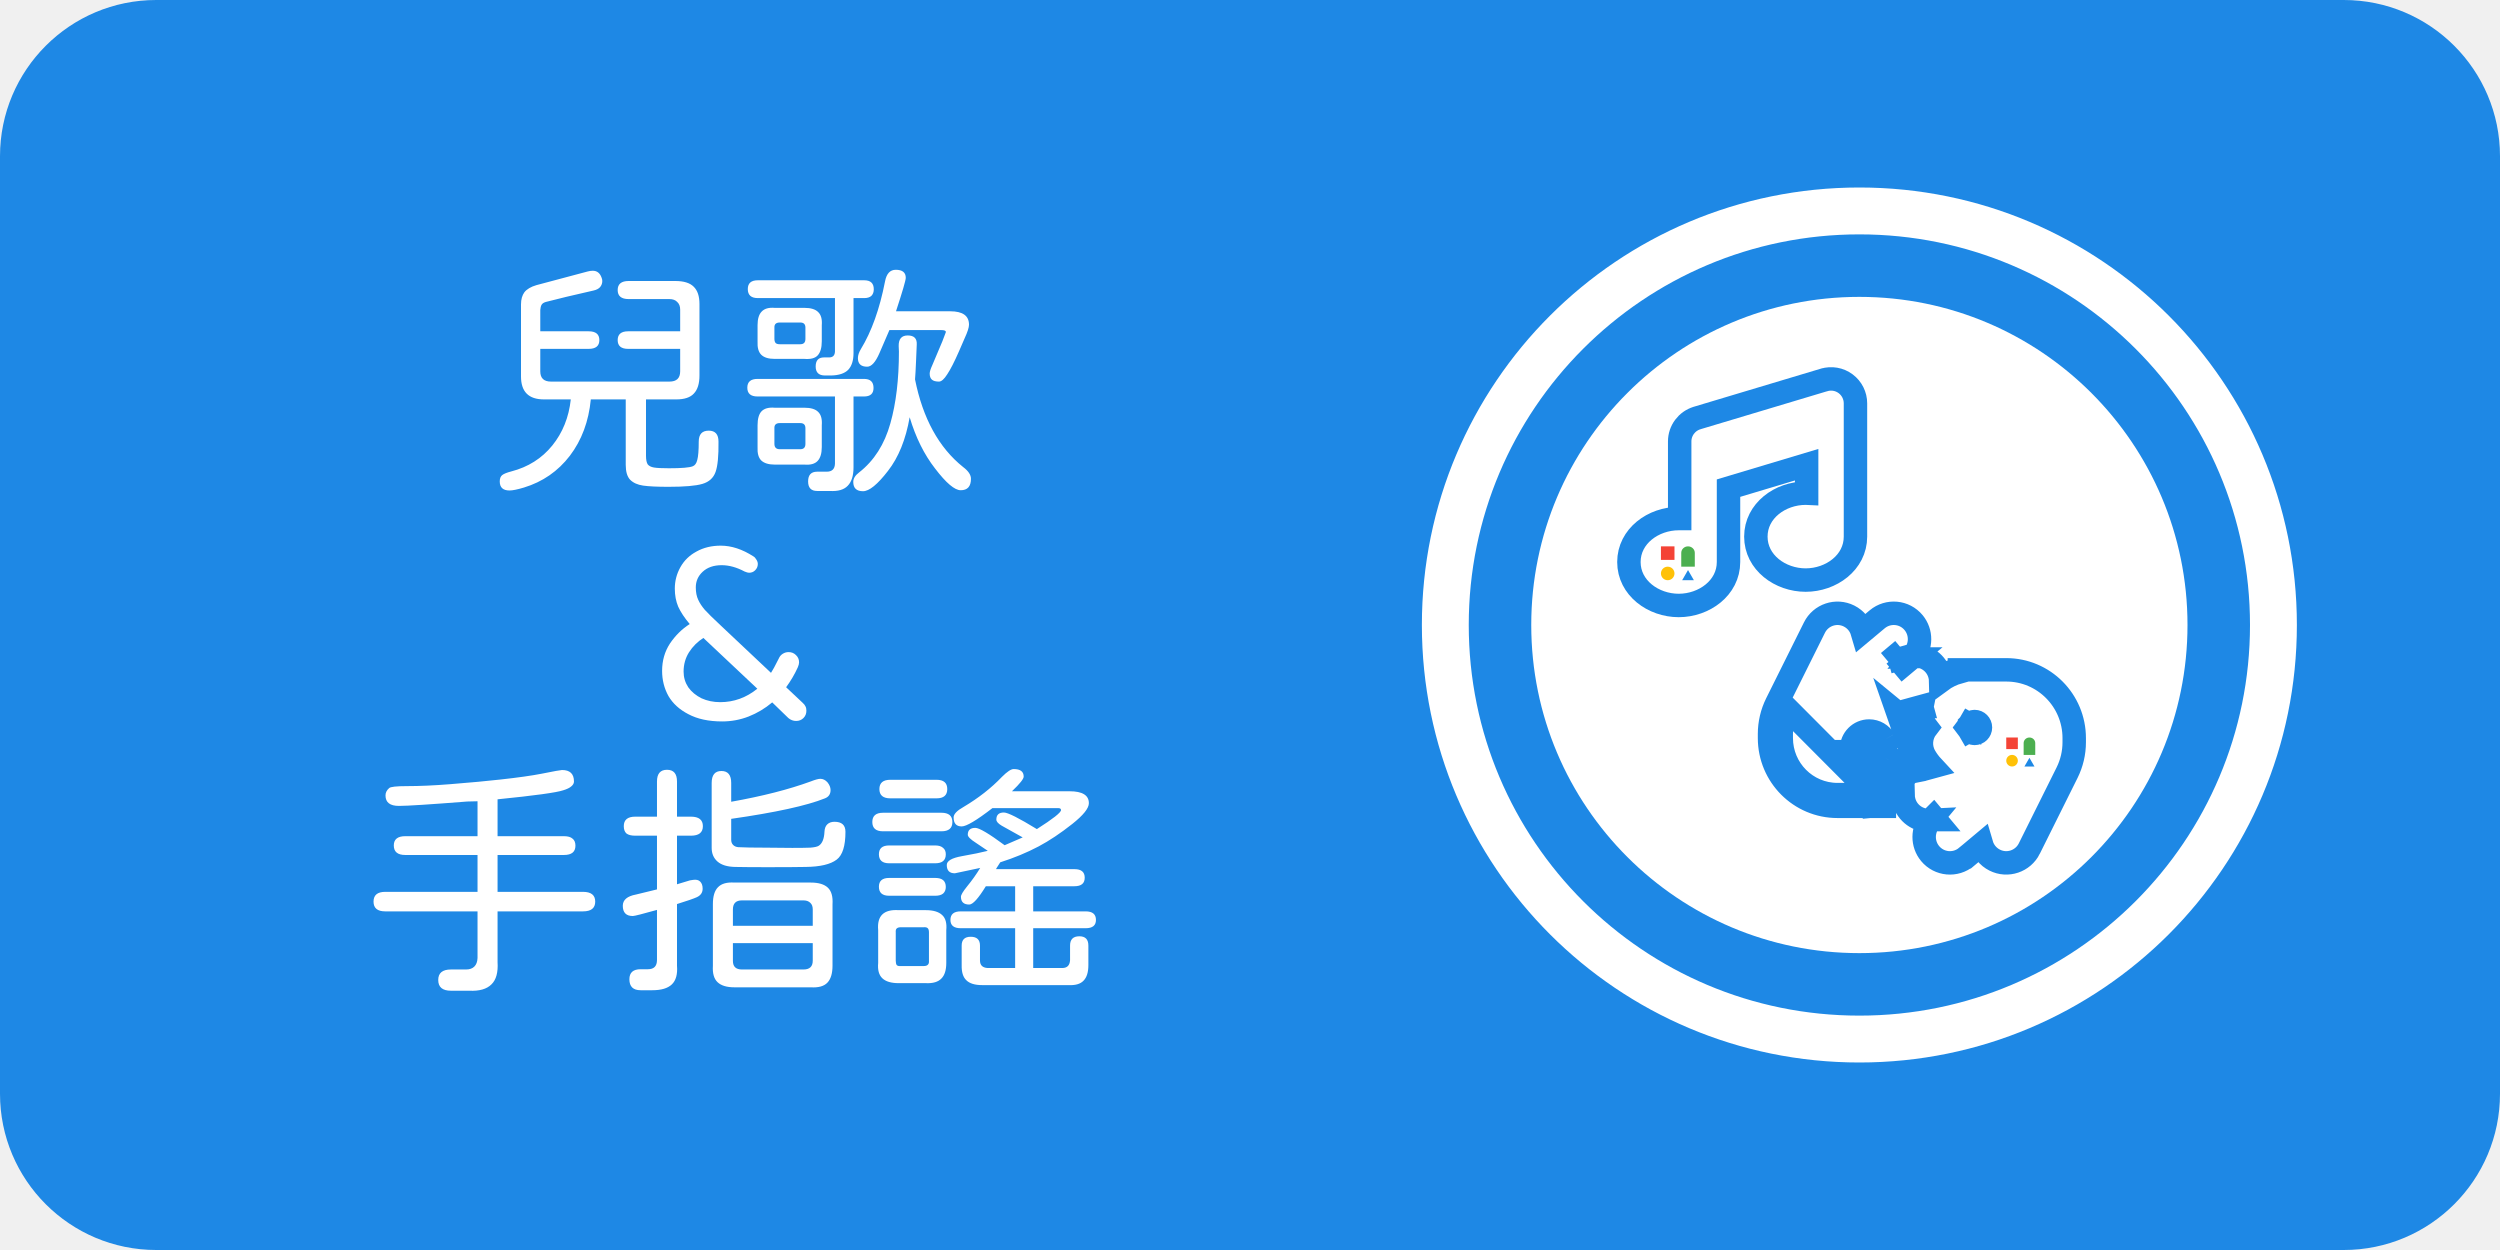
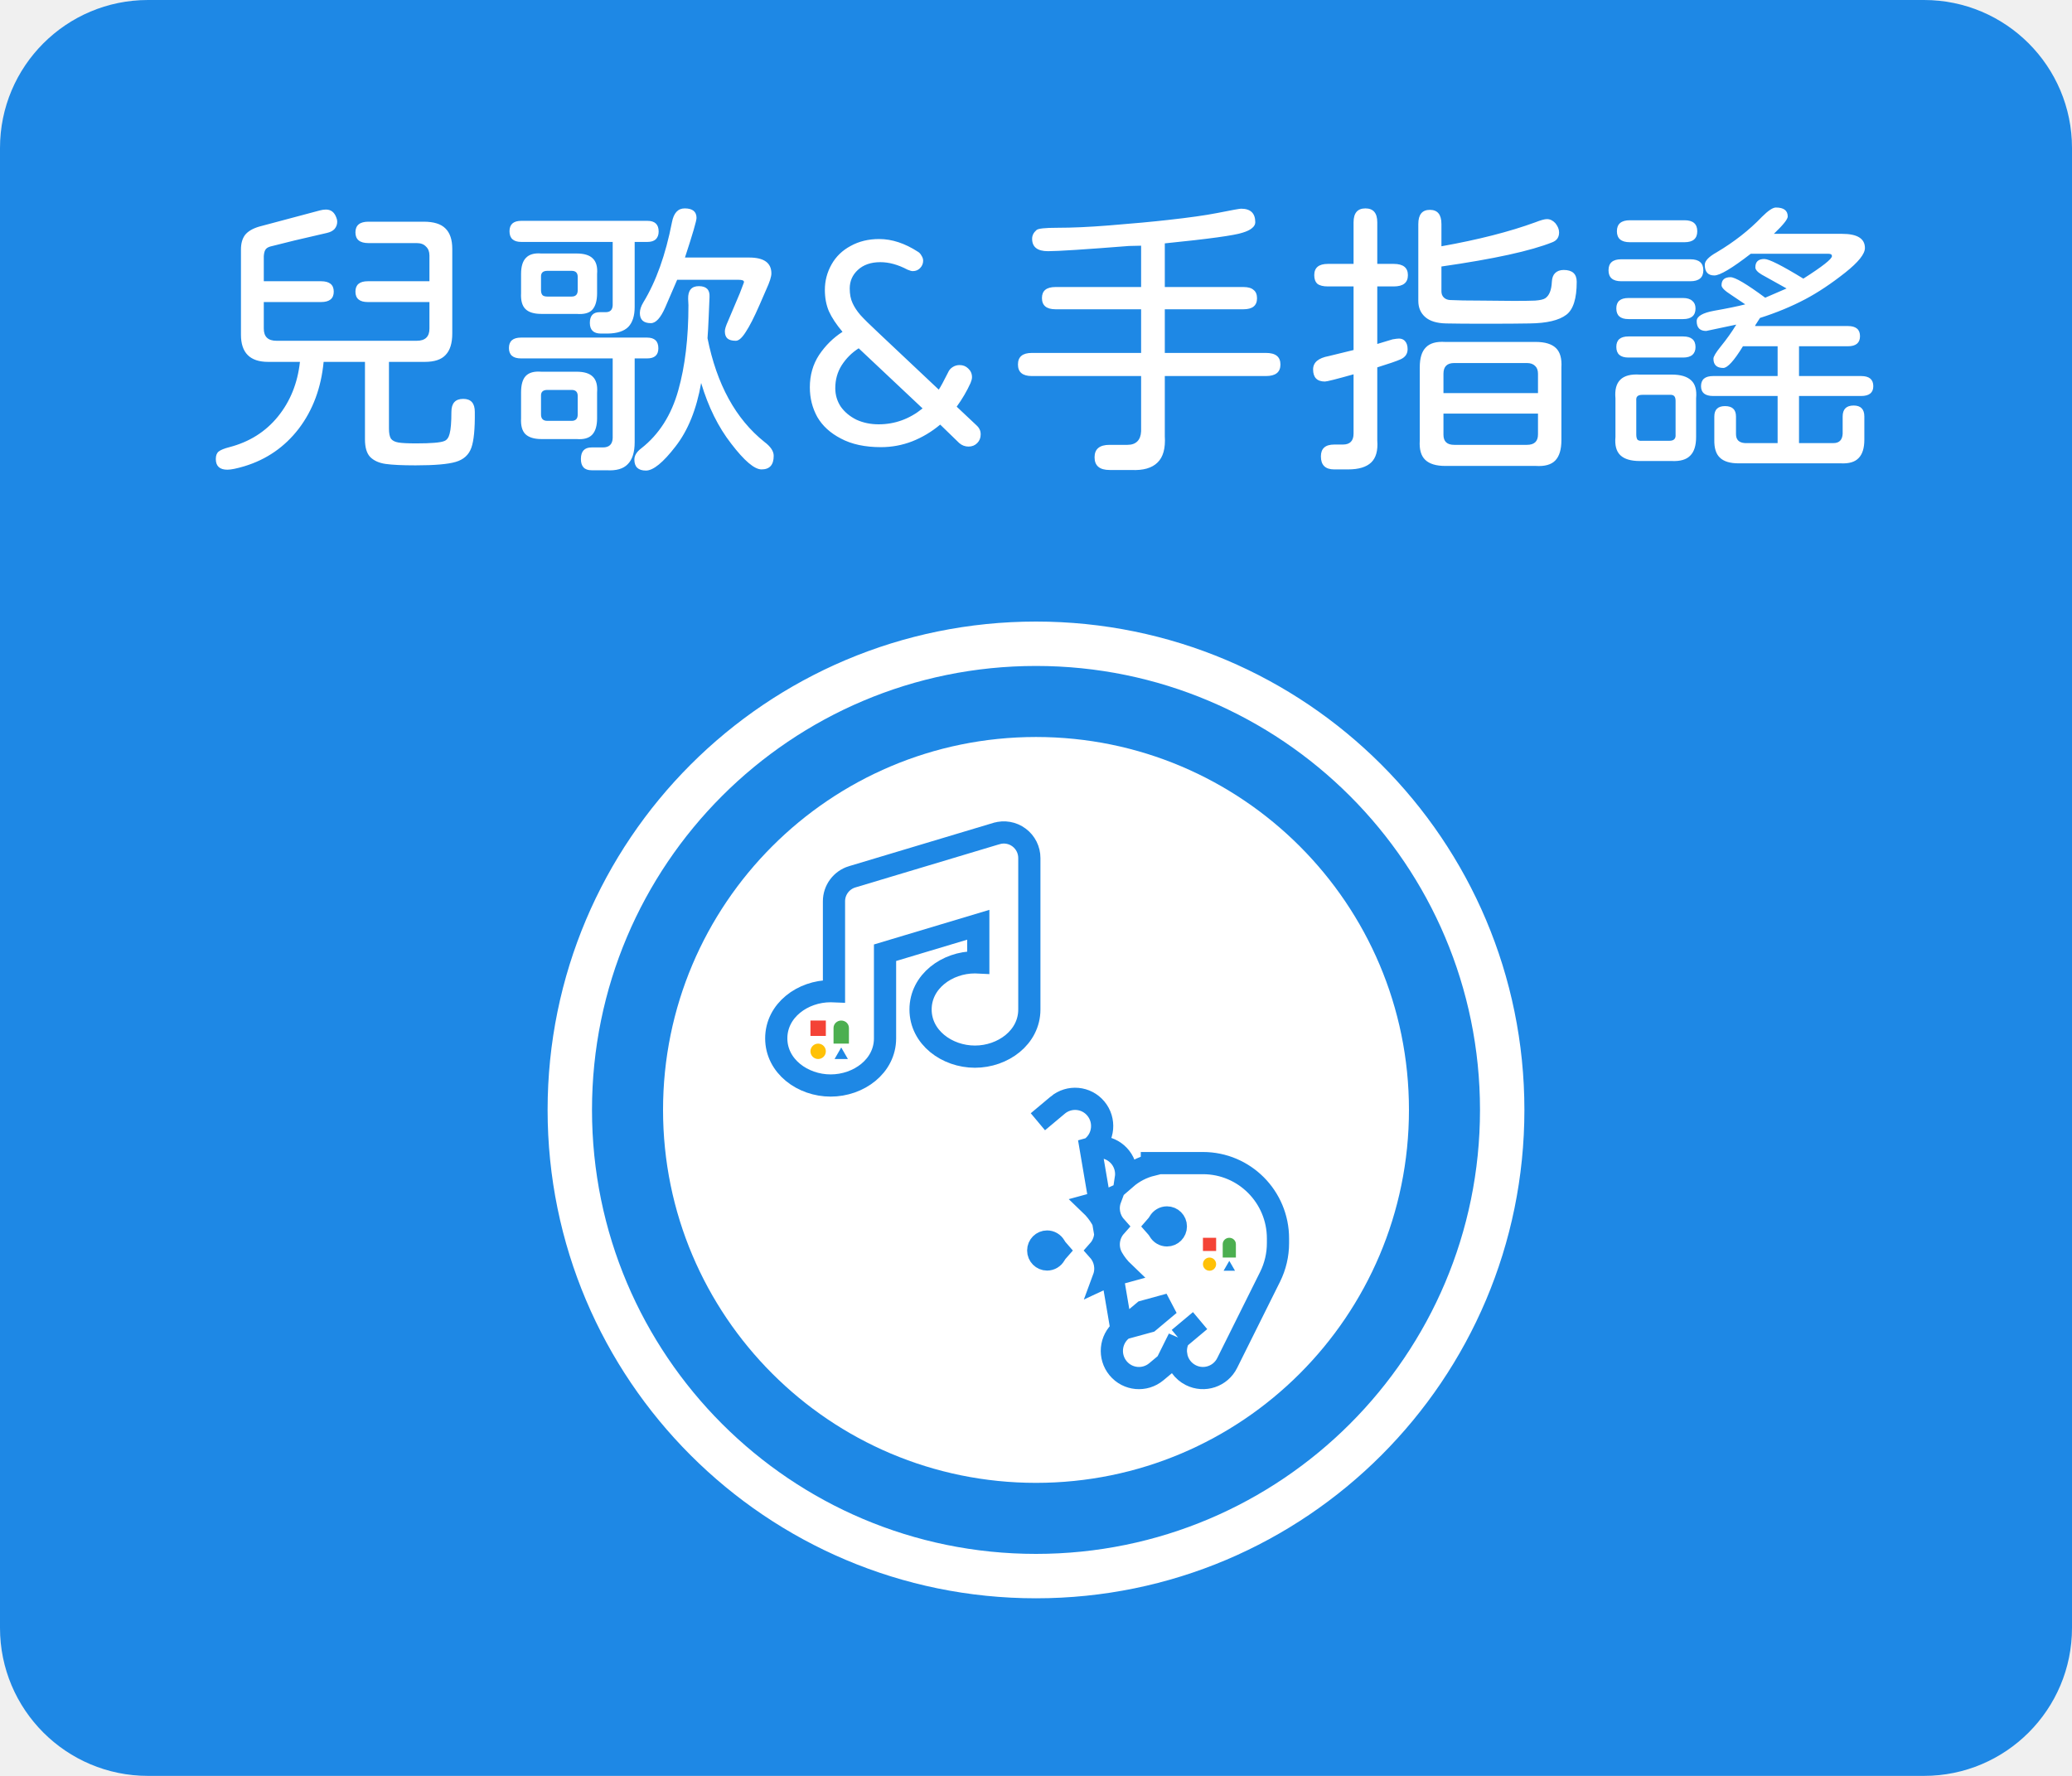
- <svg xmlns="http://www.w3.org/2000/svg" width="160" height="80" viewBox="0 0 160 80" fill="none">
-   <rect y="80" width="80" height="160" rx="10" transform="rotate(-90 0 80)" fill="#1E88E5" />
-   <path d="M34.812 25.562C33.833 25.562 33.344 25.073 33.344 24.094V19.484C33.344 19.162 33.417 18.901 33.562 18.703C33.719 18.505 33.974 18.354 34.328 18.25L37.609 17.375C37.724 17.344 37.833 17.328 37.938 17.328C38.208 17.328 38.396 17.474 38.5 17.766C38.531 17.838 38.547 17.912 38.547 17.984C38.547 18.13 38.5 18.26 38.406 18.375C38.312 18.479 38.172 18.552 37.984 18.594L36.234 19C35.443 19.198 35.005 19.307 34.922 19.328C34.786 19.37 34.698 19.432 34.656 19.516C34.615 19.588 34.589 19.698 34.578 19.844V21.203H37.672C38.13 21.203 38.359 21.391 38.359 21.766C38.359 22.141 38.13 22.328 37.672 22.328H34.578V23.766C34.578 24.203 34.807 24.422 35.266 24.422H42.844C43.302 24.422 43.531 24.203 43.531 23.766V22.328H40.203C39.755 22.328 39.531 22.141 39.531 21.766C39.531 21.391 39.755 21.203 40.203 21.203H43.531V19.812C43.531 19.604 43.469 19.443 43.344 19.328C43.229 19.203 43.062 19.141 42.844 19.141H40.234C39.766 19.141 39.531 18.948 39.531 18.562C39.531 18.177 39.766 17.984 40.234 17.984H43.219C43.76 17.984 44.151 18.104 44.391 18.344C44.641 18.583 44.766 18.953 44.766 19.453V24.031C44.766 24.552 44.646 24.938 44.406 25.188C44.177 25.438 43.802 25.562 43.281 25.562H41.344V29.172C41.344 29.422 41.38 29.604 41.453 29.719C41.536 29.823 41.672 29.891 41.859 29.922C42.047 29.953 42.365 29.969 42.812 29.969C43.615 29.969 44.12 29.927 44.328 29.844C44.474 29.792 44.573 29.656 44.625 29.438C44.688 29.208 44.719 28.818 44.719 28.266C44.719 27.797 44.932 27.562 45.359 27.562C45.776 27.562 45.984 27.797 45.984 28.266C45.995 29.182 45.932 29.828 45.797 30.203C45.661 30.588 45.38 30.844 44.953 30.969C44.536 31.094 43.812 31.156 42.781 31.156C42.062 31.156 41.521 31.13 41.156 31.078C40.802 31.026 40.526 30.901 40.328 30.703C40.141 30.505 40.047 30.188 40.047 29.75V25.562H37.812C37.677 26.969 37.229 28.172 36.469 29.172C35.708 30.162 34.729 30.838 33.531 31.203C33.115 31.328 32.807 31.391 32.609 31.391C32.193 31.391 31.984 31.198 31.984 30.812C31.984 30.625 32.036 30.49 32.141 30.406C32.245 30.323 32.438 30.245 32.719 30.172C33.802 29.891 34.677 29.338 35.344 28.516C36.01 27.693 36.406 26.708 36.531 25.562H34.812ZM55.234 31.438C54.818 31.438 54.609 31.24 54.609 30.844C54.609 30.625 54.734 30.422 54.984 30.234C55.943 29.484 56.609 28.438 56.984 27.094C57.349 25.802 57.531 24.271 57.531 22.5L57.516 22.156C57.505 21.698 57.698 21.469 58.094 21.469C58.5 21.469 58.693 21.662 58.672 22.047L58.625 23.156C58.604 23.656 58.583 24.031 58.562 24.281C59.062 26.781 60.089 28.651 61.641 29.891C61.974 30.141 62.141 30.391 62.141 30.641C62.141 31.13 61.922 31.375 61.484 31.375C61.099 31.375 60.552 30.912 59.844 29.984C59.146 29.088 58.604 27.995 58.219 26.703C57.969 28.13 57.505 29.276 56.828 30.141C56.161 31.005 55.63 31.438 55.234 31.438ZM47.828 24.812C47.828 24.438 48.047 24.25 48.484 24.25H55.297C55.703 24.25 55.906 24.443 55.906 24.828C55.906 25.193 55.703 25.375 55.297 25.375H54.625V29.906C54.625 30.448 54.5 30.844 54.25 31.094C54.01 31.344 53.63 31.453 53.109 31.422H52.297C51.911 31.422 51.719 31.219 51.719 30.812C51.719 30.396 51.911 30.188 52.297 30.188H52.906C53.25 30.188 53.427 30.016 53.438 29.672V25.375H48.484C48.047 25.375 47.828 25.188 47.828 24.812ZM47.859 18.5C47.859 18.125 48.073 17.938 48.5 17.938H55.312C55.719 17.938 55.922 18.13 55.922 18.516C55.922 18.693 55.87 18.833 55.766 18.938C55.661 19.031 55.51 19.078 55.312 19.078H54.625V22.594C54.625 23.073 54.51 23.432 54.281 23.672C54.052 23.901 53.688 24.021 53.188 24.031H52.797C52.401 24.031 52.203 23.838 52.203 23.453C52.203 23.068 52.38 22.875 52.734 22.875H53.062C53.302 22.875 53.427 22.75 53.438 22.5V19.078H48.5C48.073 19.078 47.859 18.885 47.859 18.5ZM48.484 27.219C48.484 26.802 48.568 26.505 48.734 26.328C48.911 26.141 49.193 26.062 49.578 26.094H51.484C51.891 26.094 52.182 26.182 52.359 26.359C52.547 26.537 52.625 26.823 52.594 27.219V28.609C52.594 29.016 52.505 29.312 52.328 29.5C52.151 29.688 51.87 29.766 51.484 29.734H49.578C49.193 29.734 48.906 29.646 48.719 29.469C48.542 29.292 48.464 29.005 48.484 28.609V27.219ZM48.484 20.812C48.484 20.406 48.573 20.115 48.75 19.938C48.927 19.75 49.203 19.672 49.578 19.703H51.484C51.891 19.703 52.182 19.792 52.359 19.969C52.547 20.146 52.625 20.427 52.594 20.812V21.844C52.594 22.26 52.505 22.562 52.328 22.75C52.161 22.927 51.88 23 51.484 22.969H49.578C49.182 22.969 48.896 22.88 48.719 22.703C48.542 22.526 48.464 22.24 48.484 21.844V20.812ZM49.562 28.406C49.562 28.635 49.677 28.75 49.906 28.75H51.219C51.438 28.75 51.547 28.635 51.547 28.406V27.406C51.547 27.188 51.438 27.078 51.219 27.078H49.906C49.667 27.078 49.552 27.188 49.562 27.406V28.406ZM49.562 21.688C49.562 21.802 49.589 21.891 49.641 21.953C49.693 22.005 49.781 22.031 49.906 22.031H51.219C51.438 22.031 51.547 21.917 51.547 21.688V20.969C51.547 20.75 51.438 20.641 51.219 20.641H49.906C49.667 20.641 49.552 20.75 49.562 20.969V21.688ZM54.906 22.922C54.906 22.745 54.969 22.552 55.094 22.344C55.781 21.219 56.297 19.776 56.641 18.016C56.734 17.516 56.964 17.266 57.328 17.266C57.755 17.266 57.969 17.438 57.969 17.781C57.969 17.938 57.76 18.651 57.344 19.922H60.812C61.615 19.922 62.016 20.208 62.016 20.781C62.016 20.958 61.922 21.25 61.734 21.656L61.375 22.484C61.083 23.151 60.833 23.641 60.625 23.953C60.427 24.266 60.25 24.422 60.094 24.422C59.885 24.422 59.734 24.38 59.641 24.297C59.547 24.213 59.5 24.083 59.5 23.906C59.5 23.792 59.557 23.609 59.672 23.359L60.312 21.844L60.531 21.266V21.234C60.531 21.162 60.432 21.125 60.234 21.125H56.922L56.281 22.609C56.031 23.182 55.771 23.469 55.5 23.469C55.104 23.469 54.906 23.287 54.906 22.922ZM46.219 46.172C45.354 46.172 44.63 46.016 44.047 45.703C43.484 45.411 43.062 45.026 42.781 44.547C42.51 44.057 42.375 43.521 42.375 42.938C42.375 42.281 42.542 41.698 42.875 41.188C43.219 40.677 43.641 40.26 44.141 39.938C43.807 39.542 43.562 39.172 43.406 38.828C43.26 38.484 43.188 38.099 43.188 37.672C43.188 37.182 43.307 36.724 43.547 36.297C43.786 35.87 44.13 35.536 44.578 35.297C45.026 35.047 45.542 34.922 46.125 34.922C46.812 34.922 47.51 35.151 48.219 35.609C48.292 35.651 48.354 35.719 48.406 35.812C48.469 35.906 48.5 36 48.5 36.094C48.5 36.25 48.443 36.385 48.328 36.5C48.224 36.604 48.094 36.656 47.938 36.656C47.875 36.656 47.781 36.63 47.656 36.578C47.146 36.307 46.656 36.172 46.188 36.172C45.677 36.172 45.271 36.312 44.969 36.594C44.677 36.865 44.531 37.198 44.531 37.594C44.531 37.906 44.583 38.172 44.688 38.391C44.781 38.599 44.922 38.812 45.109 39.031C45.297 39.24 45.625 39.562 46.094 40L49.344 43.062C49.438 42.927 49.604 42.62 49.844 42.141C49.896 42.016 49.979 41.917 50.094 41.844C50.208 41.771 50.333 41.734 50.469 41.734C50.656 41.734 50.812 41.797 50.938 41.922C51.073 42.047 51.141 42.203 51.141 42.391C51.141 42.474 51.115 42.578 51.062 42.703C50.865 43.141 50.615 43.568 50.312 43.984L51.359 44.969C51.453 45.052 51.516 45.13 51.547 45.203C51.589 45.276 51.609 45.37 51.609 45.484C51.609 45.672 51.547 45.828 51.422 45.953C51.297 46.078 51.141 46.141 50.953 46.141C50.766 46.141 50.599 46.078 50.453 45.953L49.422 44.953C48.964 45.339 48.458 45.641 47.906 45.859C47.365 46.068 46.802 46.172 46.219 46.172ZM43.75 42.984C43.75 43.349 43.849 43.682 44.047 43.984C44.255 44.276 44.536 44.51 44.891 44.688C45.255 44.854 45.656 44.938 46.094 44.938C46.969 44.938 47.76 44.651 48.469 44.078L45.016 40.828C44.641 41.068 44.333 41.375 44.094 41.75C43.865 42.115 43.75 42.526 43.75 42.984ZM28.859 63.406C28.318 63.406 28.047 63.177 28.047 62.719C28.047 62.271 28.318 62.047 28.859 62.047H29.828C30.057 62.047 30.234 61.984 30.359 61.859C30.484 61.734 30.552 61.552 30.562 61.312V58.328H24.656C24.156 58.328 23.906 58.12 23.906 57.703C23.906 57.286 24.156 57.078 24.656 57.078H30.562V54.719H25.938C25.448 54.719 25.203 54.516 25.203 54.109C25.203 53.714 25.448 53.516 25.938 53.516H30.562V51.281L29.906 51.297C27.531 51.484 26.073 51.578 25.531 51.578C24.958 51.578 24.672 51.354 24.672 50.906C24.672 50.729 24.75 50.573 24.906 50.438C24.99 50.354 25.365 50.312 26.031 50.312C26.844 50.312 27.771 50.271 28.812 50.188C30.125 50.083 31.193 49.984 32.016 49.891C33.151 49.766 34.036 49.641 34.672 49.516C35.453 49.359 35.885 49.281 35.969 49.281C36.479 49.281 36.734 49.526 36.734 50.016C36.734 50.13 36.677 50.234 36.562 50.328C36.458 50.422 36.286 50.505 36.047 50.578C35.62 50.724 34.219 50.917 31.844 51.156V53.516H36.094C36.344 53.516 36.526 53.568 36.641 53.672C36.766 53.766 36.828 53.917 36.828 54.125C36.828 54.521 36.583 54.719 36.094 54.719H31.844V57.078H37.312C37.833 57.078 38.094 57.286 38.094 57.703C38.094 58.12 37.833 58.328 37.312 58.328H31.844V61.578C31.885 62.234 31.755 62.708 31.453 63C31.151 63.302 30.677 63.438 30.031 63.406H28.859ZM41 63.375C40.521 63.375 40.281 63.141 40.281 62.672C40.281 62.245 40.521 62.031 41 62.031H41.469C41.854 62.031 42.047 61.833 42.047 61.438V58.234C41.12 58.495 40.604 58.625 40.5 58.625C40.073 58.625 39.859 58.406 39.859 57.969C39.859 57.594 40.141 57.354 40.703 57.25L42.047 56.922V53.484H40.656C40.406 53.484 40.219 53.438 40.094 53.344C39.979 53.24 39.922 53.083 39.922 52.875C39.922 52.469 40.167 52.266 40.656 52.266H42.047V50.016C42.047 49.516 42.26 49.266 42.688 49.266C43.115 49.266 43.328 49.516 43.328 50.016V52.266H44.219C44.729 52.266 44.984 52.469 44.984 52.875C44.984 53.281 44.729 53.484 44.219 53.484H43.328V56.594L44.156 56.344L44.359 56.312C44.557 56.281 44.708 56.318 44.812 56.422C44.917 56.526 44.969 56.677 44.969 56.875C44.969 57.125 44.844 57.307 44.594 57.422C44.385 57.516 43.964 57.661 43.328 57.859V61.812C43.37 62.354 43.26 62.75 43 63C42.74 63.25 42.323 63.375 41.75 63.375H41ZM45.547 50.109C45.547 49.599 45.755 49.344 46.172 49.344C46.589 49.344 46.797 49.599 46.797 50.109V51.312C48.786 50.958 50.479 50.526 51.875 50.016C52.167 49.901 52.375 49.844 52.5 49.844C52.667 49.844 52.818 49.917 52.953 50.062C53.089 50.229 53.156 50.396 53.156 50.562C53.156 50.823 53.036 51 52.797 51.094C51.63 51.562 49.63 52 46.797 52.406V53.75C46.797 53.885 46.839 53.995 46.922 54.078C47.005 54.161 47.115 54.208 47.25 54.219C47.635 54.24 48.214 54.25 48.984 54.25L50.703 54.266C51.214 54.266 51.599 54.26 51.859 54.25C52.13 54.229 52.312 54.188 52.406 54.125C52.625 53.979 52.745 53.682 52.766 53.234C52.776 53.026 52.833 52.87 52.938 52.766C53.052 52.651 53.208 52.594 53.406 52.594C53.875 52.594 54.109 52.807 54.109 53.234C54.109 54.141 53.922 54.734 53.547 55.016C53.151 55.318 52.49 55.474 51.562 55.484C51.031 55.495 50.214 55.5 49.109 55.5C48.234 55.5 47.547 55.495 47.047 55.484C46.547 55.474 46.172 55.359 45.922 55.141C45.672 54.922 45.547 54.63 45.547 54.266V50.109ZM45.625 57.859C45.625 57.359 45.734 57 45.953 56.781C46.172 56.552 46.521 56.453 47 56.484H51.891C52.391 56.484 52.755 56.594 52.984 56.812C53.214 57.031 53.312 57.385 53.281 57.875V61.797C53.281 62.297 53.172 62.661 52.953 62.891C52.734 63.12 52.38 63.219 51.891 63.188H47C46.51 63.188 46.151 63.078 45.922 62.859C45.693 62.641 45.594 62.292 45.625 61.812V57.859ZM46.906 61.5C46.906 61.865 47.099 62.047 47.484 62.047H51.422C51.818 62.047 52.016 61.859 52.016 61.484V60.359H46.906V61.5ZM52.016 59.25V58.203C52.016 58.016 51.964 57.875 51.859 57.781C51.755 57.677 51.609 57.625 51.422 57.625H47.484C47.099 57.625 46.906 57.818 46.906 58.203V59.25H52.016ZM62.859 63.047C62.391 63.047 62.052 62.943 61.844 62.734C61.635 62.536 61.536 62.214 61.547 61.766V60.516C61.547 60.141 61.74 59.953 62.125 59.953C62.521 59.953 62.719 60.141 62.719 60.516V61.469C62.719 61.771 62.88 61.932 63.203 61.953H64.969V59.406H61.484C61.047 59.406 60.828 59.229 60.828 58.875C60.828 58.51 61.047 58.328 61.484 58.328H64.969V56.719H63.094C62.615 57.5 62.26 57.891 62.031 57.891C61.677 57.891 61.5 57.724 61.5 57.391C61.5 57.276 61.63 57.057 61.891 56.734C62.214 56.339 62.495 55.943 62.734 55.547L61.109 55.891C60.766 55.891 60.594 55.714 60.594 55.359C60.594 55.099 60.911 54.911 61.547 54.797C62.255 54.672 62.812 54.557 63.219 54.453L62.453 53.938C62.109 53.719 61.938 53.547 61.938 53.422C61.938 53.13 62.099 52.984 62.422 52.984C62.672 52.984 63.297 53.354 64.297 54.094L65.453 53.594L64.109 52.844C63.88 52.708 63.766 52.578 63.766 52.453C63.766 52.151 63.927 52 64.25 52C64.5 52 65.203 52.354 66.359 53.062C67.391 52.406 67.906 52 67.906 51.844C67.906 51.76 67.844 51.719 67.719 51.719H63.516C62.505 52.5 61.849 52.891 61.547 52.891C61.203 52.891 61.031 52.698 61.031 52.312C61.031 52.104 61.245 51.88 61.672 51.641C62.62 51.078 63.438 50.438 64.125 49.719C64.458 49.385 64.708 49.219 64.875 49.219C65.302 49.219 65.516 49.38 65.516 49.703C65.516 49.849 65.276 50.151 64.797 50.609L64.766 50.641H68.453C69.276 50.641 69.688 50.896 69.688 51.406C69.688 51.729 69.333 52.172 68.625 52.734C67.875 53.328 67.156 53.807 66.469 54.172C65.719 54.568 64.901 54.906 64.016 55.188L63.766 55.578L63.75 55.625H68.766C69.203 55.625 69.422 55.807 69.422 56.172C69.422 56.536 69.203 56.719 68.766 56.719H66.125V58.328H69.484C69.922 58.328 70.141 58.51 70.141 58.875C70.141 59.229 69.922 59.406 69.484 59.406H66.125V61.953H67.984C68.297 61.953 68.463 61.786 68.484 61.453V60.516C68.484 60.12 68.682 59.922 69.078 59.922C69.463 59.922 69.656 60.12 69.656 60.516V61.766C69.656 62.224 69.552 62.557 69.344 62.766C69.146 62.974 68.828 63.068 68.391 63.047H62.859ZM55.828 52.609C55.828 52.214 56.057 52.016 56.516 52.016H60.25C60.719 52.016 60.953 52.214 60.953 52.609C60.953 53.005 60.719 53.203 60.25 53.203H56.516C56.057 53.203 55.828 53.005 55.828 52.609ZM56.203 59.531C56.12 58.615 56.557 58.188 57.516 58.25H59.25C59.729 58.25 60.078 58.354 60.297 58.562C60.516 58.76 60.604 59.083 60.562 59.531V61.625C60.562 62.083 60.458 62.417 60.25 62.625C60.042 62.844 59.708 62.943 59.25 62.922H57.516C57.036 62.922 56.688 62.818 56.469 62.609C56.25 62.401 56.161 62.073 56.203 61.625V59.531ZM56.25 56.75C56.25 56.375 56.469 56.188 56.906 56.188H59.859C60.307 56.188 60.531 56.38 60.531 56.766C60.531 56.943 60.474 57.083 60.359 57.188C60.245 57.281 60.078 57.328 59.859 57.328H56.906C56.469 57.328 56.25 57.135 56.25 56.75ZM56.25 54.672C56.25 54.297 56.469 54.109 56.906 54.109H59.859C60.078 54.109 60.245 54.161 60.359 54.266C60.474 54.359 60.531 54.495 60.531 54.672C60.531 55.057 60.307 55.25 59.859 55.25H56.906C56.469 55.25 56.25 55.057 56.25 54.672ZM56.281 50.5C56.281 50.104 56.516 49.906 56.984 49.906H59.938C60.396 49.906 60.625 50.104 60.625 50.5C60.625 50.896 60.396 51.094 59.938 51.094H56.984C56.516 51.094 56.281 50.896 56.281 50.5ZM57.328 61.484C57.328 61.609 57.349 61.703 57.391 61.766C57.443 61.818 57.531 61.839 57.656 61.828H59.109C59.234 61.828 59.323 61.802 59.375 61.75C59.438 61.698 59.464 61.609 59.453 61.484V59.672C59.453 59.547 59.427 59.458 59.375 59.406C59.323 59.354 59.234 59.333 59.109 59.344H57.656C57.531 59.344 57.443 59.37 57.391 59.422C57.339 59.464 57.318 59.547 57.328 59.672V61.484Z" fill="white" />
-   <circle cx="119" cy="40" r="21" fill="white" />
-   <circle cx="119" cy="40" r="26.5" stroke="white" stroke-width="3" />
-   <path d="M119.85 50.847V50.855H119.625H119.1H117.6C115.612 50.855 114 49.236 114 47.237V46.974C114 46.412 114.129 45.858 114.38 45.355L119.85 50.847ZM119.85 50.847H120.6V50.855V51.474M119.85 50.847L119.851 50.855L119.908 51.595C120.146 51.576 120.377 51.535 120.6 51.474M119.85 50.847C120.84 50.771 121.689 50.202 122.159 49.386C122.345 49.061 122.309 48.668 122.098 48.387L119.85 50.847ZM120.6 51.474C121.038 51.353 121.442 51.154 121.797 50.893C121.8 51.023 121.818 51.155 121.854 51.287C122.059 52.055 122.77 52.547 123.529 52.508C123.026 53.111 123.013 54.004 123.527 54.627C124.111 55.333 125.155 55.425 125.854 54.84L125.855 54.84L126.817 54.034C126.941 54.459 127.234 54.833 127.661 55.048C128.478 55.459 129.47 55.124 129.876 54.308C129.876 54.307 129.876 54.307 129.876 54.307L132.292 49.454L132.292 49.454C132.594 48.846 132.75 48.178 132.75 47.503V47.237C132.75 44.828 130.806 42.869 128.4 42.869H126.375H126.15H125.4V43C124.962 43.121 124.558 43.32 124.203 43.582C124.2 43.451 124.182 43.319 124.146 43.188L123.422 43.381L124.146 43.188C123.94 42.418 123.228 41.926 122.468 41.966C122.971 41.363 122.984 40.47 122.47 39.848C121.886 39.141 120.843 39.05 120.143 39.634L120.142 39.635L119.182 40.438C119.058 40.014 118.765 39.641 118.339 39.426C117.522 39.016 116.53 39.35 116.124 40.167C116.124 40.167 116.124 40.167 116.124 40.167L113.708 45.02L113.708 45.02C113.406 45.628 113.25 46.297 113.25 46.974V47.237C113.25 49.646 115.194 51.605 117.6 51.605H119.625H119.85H120.6V51.474ZM120.079 47.916C120.238 48.121 120.439 48.28 120.662 48.388C120.64 48.417 120.62 48.448 120.601 48.481M120.079 47.916C120.238 47.71 120.439 47.551 120.662 47.444C120.64 47.414 120.62 47.383 120.601 47.35M120.079 47.916C120.033 47.975 119.99 48.038 119.952 48.106M120.079 47.916C120.033 47.856 119.99 47.793 119.952 47.725C119.951 47.724 119.951 47.724 119.95 47.723L120.601 47.35M120.601 47.35C120.404 47.011 120.041 46.785 119.625 46.785C119.003 46.785 118.5 47.291 118.5 47.916C118.5 48.54 119.003 49.046 119.625 49.046C120.041 49.046 120.404 48.82 120.601 48.481M120.601 47.35L119.952 48.106M120.601 48.481L119.95 48.108C119.951 48.108 119.951 48.106 119.952 48.106M120.601 48.481L119.952 48.104C119.952 48.105 119.952 48.105 119.952 48.106M126.048 46.369C126.01 46.436 125.967 46.499 125.921 46.559C125.967 46.618 126.009 46.681 126.048 46.748M126.048 46.369C126.048 46.369 126.048 46.369 126.048 46.37L125.399 45.993L126.05 46.366C126.049 46.367 126.049 46.368 126.048 46.369ZM126.048 46.369C126.118 46.25 126.24 46.178 126.375 46.178C126.579 46.178 126.75 46.345 126.75 46.559C126.75 46.773 126.579 46.939 126.375 46.939C126.239 46.939 126.117 46.867 126.048 46.748M126.048 46.748C126.048 46.748 126.048 46.748 126.048 46.748L125.399 47.124L126.048 46.748C126.048 46.748 126.048 46.748 126.048 46.748ZM120.862 42.367L122.118 42.022L122.121 42.021C122.123 42.021 122.125 42.02 122.127 42.02L121.777 41.6M120.862 42.367L122.128 42.02L121.777 41.6M120.862 42.367L121.777 41.6M120.862 42.367L121.777 41.6M123.011 49.259C123.006 49.26 123.001 49.262 122.996 49.263C123.092 48.79 122.977 48.295 122.682 47.916C123.083 47.399 123.152 46.671 122.81 46.073L122.809 46.071C122.669 45.829 122.503 45.604 122.313 45.4L122.986 45.216L122.789 44.492L122.987 45.216L122.986 45.216C122.992 45.214 122.997 45.213 123.002 45.212C122.906 45.685 123.023 46.18 123.318 46.559C122.917 47.075 122.848 47.803 123.19 48.401L123.191 48.403C123.331 48.645 123.497 48.87 123.687 49.074L123.013 49.258L123.011 49.259ZM122.098 47.444C122.309 47.163 122.345 46.77 122.159 46.446C121.979 46.134 121.744 45.858 121.466 45.632L122.098 47.444ZM123.74 52.298L123.739 52.299L123.87 52.455C123.87 52.455 123.871 52.455 123.871 52.455L123.74 52.298ZM122.257 42.176C122.258 42.176 122.258 42.176 122.258 42.176L121.218 43.047L122.179 42.242L122.18 42.241L122.257 42.176Z" stroke="#1E88E5" stroke-width="1.5" />
-   <path d="M128.4 47.2H129.142V47.942H128.4V47.2Z" fill="#F44336" />
-   <path d="M129.513 47.557C129.513 47.36 129.679 47.2 129.884 47.2C130.089 47.2 130.256 47.36 130.256 47.557V48.314H129.513V47.557Z" fill="#4CAF50" />
-   <path d="M128.771 49.056C128.976 49.056 129.142 48.89 129.142 48.685C129.142 48.48 128.976 48.313 128.771 48.313C128.566 48.313 128.4 48.48 128.4 48.685C128.4 48.89 128.566 49.056 128.771 49.056Z" fill="#FFC107" />
-   <path d="M129.884 48.499L130.206 49.056H129.563L129.884 48.499Z" fill="#1E88E5" />
-   <path d="M108.613 26.753L108.613 26.753L108.611 26.754C107.954 26.954 107.5 27.561 107.5 28.251V30.079V33.188C107.479 33.188 107.458 33.188 107.438 33.188C105.812 33.188 104.25 34.31 104.25 35.969C104.25 37.628 105.812 38.75 107.438 38.75C109.063 38.75 110.625 37.628 110.625 35.969V31.241L115.625 29.741V31.564C115.604 31.563 115.583 31.563 115.562 31.563C113.937 31.563 112.375 32.685 112.375 34.344C112.375 36.003 113.937 37.125 115.562 37.125C117.188 37.125 118.75 36.003 118.75 34.344V27.642V25.814C118.75 25.323 118.518 24.855 118.121 24.56C117.722 24.261 117.209 24.175 116.739 24.316L116.738 24.316L108.613 26.753Z" fill="white" stroke="#1E88E5" stroke-width="1.5" />
-   <path d="M106.3 34.967H107.167V35.833H106.3V34.967Z" fill="#F44336" />
-   <path d="M107.6 35.384C107.6 35.154 107.794 34.967 108.033 34.967C108.273 34.967 108.467 35.154 108.467 35.384V36.267H107.6V35.384Z" fill="#4CAF50" />
-   <path d="M106.733 37.134C106.973 37.134 107.167 36.94 107.167 36.7C107.167 36.461 106.973 36.267 106.733 36.267C106.494 36.267 106.3 36.461 106.3 36.7C106.3 36.94 106.494 37.134 106.733 37.134Z" fill="#FFC107" />
-   <path d="M108.033 36.483L108.408 37.133H107.658L108.033 36.483Z" fill="#1E88E5" />
+ <svg xmlns="http://www.w3.org/2000/svg" width="140" height="120" viewBox="0 0 140 120" fill="none">
+   <rect width="140" height="120" rx="10" fill="#1E88E5" />
+   <path d="M18.117 24.453C16.893 24.453 16.281 23.841 16.281 22.617V16.855C16.281 16.452 16.372 16.126 16.555 15.879C16.75 15.632 17.069 15.443 17.512 15.312L21.613 14.219C21.756 14.18 21.893 14.16 22.023 14.16C22.362 14.16 22.596 14.342 22.727 14.707C22.766 14.798 22.785 14.889 22.785 14.98C22.785 15.163 22.727 15.325 22.609 15.469C22.492 15.599 22.316 15.69 22.082 15.742L19.895 16.25C18.905 16.497 18.358 16.634 18.254 16.66C18.085 16.712 17.974 16.79 17.922 16.895C17.87 16.986 17.837 17.122 17.824 17.305V19.004H21.691C22.264 19.004 22.551 19.238 22.551 19.707C22.551 20.176 22.264 20.41 21.691 20.41H17.824V22.207C17.824 22.754 18.111 23.027 18.684 23.027H28.156C28.729 23.027 29.016 22.754 29.016 22.207V20.41H24.855C24.296 20.41 24.016 20.176 24.016 19.707C24.016 19.238 24.296 19.004 24.855 19.004H29.016V17.266C29.016 17.005 28.938 16.803 28.781 16.66C28.638 16.504 28.43 16.426 28.156 16.426H24.895C24.309 16.426 24.016 16.185 24.016 15.703C24.016 15.221 24.309 14.98 24.895 14.98H28.625C29.302 14.98 29.79 15.13 30.09 15.43C30.402 15.729 30.559 16.191 30.559 16.816V22.539C30.559 23.19 30.409 23.672 30.109 23.984C29.823 24.297 29.354 24.453 28.703 24.453H26.281V28.965C26.281 29.277 26.327 29.505 26.418 29.648C26.522 29.779 26.691 29.863 26.926 29.902C27.16 29.941 27.557 29.961 28.117 29.961C29.12 29.961 29.751 29.909 30.012 29.805C30.194 29.74 30.318 29.57 30.383 29.297C30.461 29.01 30.5 28.522 30.5 27.832C30.5 27.246 30.767 26.953 31.301 26.953C31.822 26.953 32.082 27.246 32.082 27.832C32.095 28.978 32.017 29.785 31.848 30.254C31.678 30.736 31.327 31.055 30.793 31.211C30.272 31.367 29.367 31.445 28.078 31.445C27.18 31.445 26.503 31.413 26.047 31.348C25.604 31.283 25.259 31.126 25.012 30.879C24.777 30.631 24.66 30.234 24.66 29.688V24.453H21.867C21.698 26.211 21.138 27.715 20.188 28.965C19.237 30.202 18.013 31.048 16.516 31.504C15.995 31.66 15.611 31.738 15.363 31.738C14.842 31.738 14.582 31.497 14.582 31.016C14.582 30.781 14.647 30.612 14.777 30.508C14.908 30.404 15.148 30.306 15.5 30.215C16.854 29.863 17.948 29.173 18.781 28.145C19.615 27.116 20.109 25.885 20.266 24.453H18.117ZM43.645 31.797C43.124 31.797 42.863 31.549 42.863 31.055C42.863 30.781 43.02 30.527 43.332 30.293C44.53 29.355 45.363 28.047 45.832 26.367C46.288 24.753 46.516 22.838 46.516 20.625L46.496 20.195C46.483 19.622 46.724 19.336 47.219 19.336C47.727 19.336 47.967 19.577 47.941 20.059L47.883 21.445C47.857 22.07 47.831 22.539 47.805 22.852C48.43 25.977 49.712 28.314 51.652 29.863C52.069 30.176 52.277 30.488 52.277 30.801C52.277 31.413 52.004 31.719 51.457 31.719C50.975 31.719 50.292 31.139 49.406 29.98C48.534 28.861 47.857 27.494 47.375 25.879C47.062 27.663 46.483 29.095 45.637 30.176C44.803 31.256 44.139 31.797 43.645 31.797ZM34.387 23.516C34.387 23.047 34.66 22.812 35.207 22.812H43.723C44.23 22.812 44.484 23.053 44.484 23.535C44.484 23.991 44.23 24.219 43.723 24.219H42.883V29.883C42.883 30.56 42.727 31.055 42.414 31.367C42.115 31.68 41.639 31.816 40.988 31.777H39.973C39.491 31.777 39.25 31.523 39.25 31.016C39.25 30.495 39.491 30.234 39.973 30.234H40.734C41.164 30.234 41.385 30.02 41.398 29.59V24.219H35.207C34.66 24.219 34.387 23.984 34.387 23.516ZM34.426 15.625C34.426 15.156 34.693 14.922 35.227 14.922H43.742C44.25 14.922 44.504 15.163 44.504 15.645C44.504 15.866 44.439 16.042 44.309 16.172C44.178 16.289 43.99 16.348 43.742 16.348H42.883V20.742C42.883 21.341 42.74 21.79 42.453 22.09C42.167 22.376 41.711 22.526 41.086 22.539H40.598C40.103 22.539 39.855 22.298 39.855 21.816C39.855 21.335 40.077 21.094 40.52 21.094H40.93C41.229 21.094 41.385 20.938 41.398 20.625V16.348H35.227C34.693 16.348 34.426 16.107 34.426 15.625ZM35.207 26.523C35.207 26.003 35.311 25.631 35.52 25.41C35.741 25.176 36.092 25.078 36.574 25.117H38.957C39.465 25.117 39.829 25.228 40.051 25.449C40.285 25.671 40.383 26.029 40.344 26.523V28.262C40.344 28.77 40.233 29.141 40.012 29.375C39.79 29.609 39.439 29.707 38.957 29.668H36.574C36.092 29.668 35.734 29.557 35.5 29.336C35.279 29.115 35.181 28.756 35.207 28.262V26.523ZM35.207 18.516C35.207 18.008 35.318 17.643 35.539 17.422C35.76 17.188 36.105 17.09 36.574 17.129H38.957C39.465 17.129 39.829 17.24 40.051 17.461C40.285 17.682 40.383 18.034 40.344 18.516V19.805C40.344 20.326 40.233 20.703 40.012 20.938C39.803 21.159 39.452 21.25 38.957 21.211H36.574C36.079 21.211 35.721 21.1 35.5 20.879C35.279 20.658 35.181 20.299 35.207 19.805V18.516ZM36.555 28.008C36.555 28.294 36.698 28.438 36.984 28.438H38.625C38.898 28.438 39.035 28.294 39.035 28.008V26.758C39.035 26.484 38.898 26.348 38.625 26.348H36.984C36.685 26.348 36.542 26.484 36.555 26.758V28.008ZM36.555 19.609C36.555 19.753 36.587 19.863 36.652 19.941C36.717 20.006 36.828 20.039 36.984 20.039H38.625C38.898 20.039 39.035 19.896 39.035 19.609V18.711C39.035 18.438 38.898 18.301 38.625 18.301H36.984C36.685 18.301 36.542 18.438 36.555 18.711V19.609ZM43.234 21.152C43.234 20.931 43.312 20.69 43.469 20.43C44.328 19.023 44.973 17.22 45.402 15.02C45.52 14.395 45.806 14.082 46.262 14.082C46.796 14.082 47.062 14.297 47.062 14.727C47.062 14.922 46.802 15.814 46.281 17.402H50.617C51.62 17.402 52.121 17.76 52.121 18.477C52.121 18.698 52.004 19.062 51.77 19.57L51.32 20.605C50.956 21.439 50.643 22.051 50.383 22.441C50.135 22.832 49.914 23.027 49.719 23.027C49.458 23.027 49.27 22.975 49.152 22.871C49.035 22.767 48.977 22.604 48.977 22.383C48.977 22.24 49.048 22.012 49.191 21.699L49.992 19.805L50.266 19.082V19.043C50.266 18.952 50.142 18.906 49.895 18.906H45.754L44.953 20.762C44.641 21.478 44.315 21.836 43.977 21.836C43.482 21.836 43.234 21.608 43.234 21.152ZM59.523 30.215C58.443 30.215 57.538 30.02 56.809 29.629C56.105 29.264 55.578 28.783 55.227 28.184C54.888 27.572 54.719 26.901 54.719 26.172C54.719 25.352 54.927 24.622 55.344 23.984C55.773 23.346 56.301 22.826 56.926 22.422C56.509 21.927 56.203 21.465 56.008 21.035C55.825 20.605 55.734 20.124 55.734 19.59C55.734 18.978 55.884 18.405 56.184 17.871C56.483 17.337 56.913 16.921 57.473 16.621C58.033 16.309 58.677 16.152 59.406 16.152C60.266 16.152 61.138 16.439 62.023 17.012C62.115 17.064 62.193 17.148 62.258 17.266C62.336 17.383 62.375 17.5 62.375 17.617C62.375 17.812 62.303 17.982 62.16 18.125C62.03 18.255 61.867 18.32 61.672 18.32C61.594 18.32 61.477 18.288 61.32 18.223C60.682 17.884 60.07 17.715 59.484 17.715C58.846 17.715 58.339 17.891 57.961 18.242C57.596 18.581 57.414 18.997 57.414 19.492C57.414 19.883 57.479 20.215 57.609 20.488C57.727 20.749 57.902 21.016 58.137 21.289C58.371 21.549 58.781 21.953 59.367 22.5L63.43 26.328C63.547 26.159 63.755 25.775 64.055 25.176C64.12 25.02 64.224 24.896 64.367 24.805C64.51 24.713 64.667 24.668 64.836 24.668C65.07 24.668 65.266 24.746 65.422 24.902C65.591 25.059 65.676 25.254 65.676 25.488C65.676 25.592 65.643 25.723 65.578 25.879C65.331 26.426 65.018 26.96 64.641 27.48L65.949 28.711C66.066 28.815 66.144 28.913 66.184 29.004C66.236 29.095 66.262 29.212 66.262 29.355C66.262 29.59 66.184 29.785 66.027 29.941C65.871 30.098 65.676 30.176 65.441 30.176C65.207 30.176 64.999 30.098 64.816 29.941L63.527 28.691C62.954 29.173 62.323 29.551 61.633 29.824C60.956 30.085 60.253 30.215 59.523 30.215ZM56.438 26.23C56.438 26.686 56.561 27.103 56.809 27.48C57.069 27.845 57.421 28.138 57.863 28.359C58.319 28.568 58.82 28.672 59.367 28.672C60.461 28.672 61.45 28.314 62.336 27.598L58.02 23.535C57.551 23.835 57.167 24.219 56.867 24.688C56.581 25.143 56.438 25.658 56.438 26.23ZM74.973 31.758C74.296 31.758 73.957 31.471 73.957 30.898C73.957 30.338 74.296 30.059 74.973 30.059H76.184C76.47 30.059 76.691 29.98 76.848 29.824C77.004 29.668 77.088 29.44 77.102 29.141V25.41H69.719C69.094 25.41 68.781 25.15 68.781 24.629C68.781 24.108 69.094 23.848 69.719 23.848H77.102V20.898H71.32C70.708 20.898 70.402 20.645 70.402 20.137C70.402 19.642 70.708 19.395 71.32 19.395H77.102V16.602L76.281 16.621C73.312 16.855 71.49 16.973 70.812 16.973C70.096 16.973 69.738 16.693 69.738 16.133C69.738 15.912 69.836 15.716 70.031 15.547C70.135 15.443 70.604 15.391 71.438 15.391C72.453 15.391 73.612 15.338 74.914 15.234C76.555 15.104 77.889 14.98 78.918 14.863C80.337 14.707 81.444 14.551 82.238 14.395C83.215 14.199 83.755 14.102 83.859 14.102C84.497 14.102 84.816 14.408 84.816 15.02C84.816 15.163 84.745 15.293 84.602 15.41C84.471 15.527 84.257 15.632 83.957 15.723C83.423 15.905 81.672 16.146 78.703 16.445V19.395H84.016C84.328 19.395 84.556 19.46 84.699 19.59C84.856 19.707 84.934 19.896 84.934 20.156C84.934 20.651 84.628 20.898 84.016 20.898H78.703V23.848H85.539C86.19 23.848 86.516 24.108 86.516 24.629C86.516 25.15 86.19 25.41 85.539 25.41H78.703V29.473C78.755 30.293 78.592 30.885 78.215 31.25C77.837 31.628 77.245 31.797 76.438 31.758H74.973ZM90.148 31.719C89.549 31.719 89.25 31.426 89.25 30.84C89.25 30.306 89.549 30.039 90.148 30.039H90.734C91.216 30.039 91.457 29.792 91.457 29.297V25.293C90.298 25.619 89.654 25.781 89.523 25.781C88.99 25.781 88.723 25.508 88.723 24.961C88.723 24.492 89.074 24.193 89.777 24.062L91.457 23.652V19.355H89.719C89.406 19.355 89.172 19.297 89.016 19.18C88.872 19.049 88.801 18.854 88.801 18.594C88.801 18.086 89.107 17.832 89.719 17.832H91.457V15.02C91.457 14.395 91.724 14.082 92.258 14.082C92.792 14.082 93.059 14.395 93.059 15.02V17.832H94.172C94.81 17.832 95.129 18.086 95.129 18.594C95.129 19.102 94.81 19.355 94.172 19.355H93.059V23.242L94.094 22.93L94.348 22.891C94.595 22.852 94.784 22.897 94.914 23.027C95.044 23.158 95.109 23.346 95.109 23.594C95.109 23.906 94.953 24.134 94.641 24.277C94.38 24.395 93.853 24.577 93.059 24.824V29.766C93.111 30.443 92.974 30.938 92.648 31.25C92.323 31.562 91.802 31.719 91.086 31.719H90.148ZM95.832 15.137C95.832 14.499 96.092 14.18 96.613 14.18C97.134 14.18 97.394 14.499 97.394 15.137V16.641C99.882 16.198 101.997 15.658 103.742 15.02C104.107 14.876 104.367 14.805 104.523 14.805C104.732 14.805 104.921 14.896 105.09 15.078C105.259 15.287 105.344 15.495 105.344 15.703C105.344 16.029 105.194 16.25 104.895 16.367C103.436 16.953 100.936 17.5 97.394 18.008V19.688C97.394 19.857 97.447 19.994 97.551 20.098C97.655 20.202 97.792 20.26 97.961 20.273C98.443 20.299 99.165 20.312 100.129 20.312L102.277 20.332C102.915 20.332 103.397 20.326 103.723 20.312C104.061 20.287 104.289 20.234 104.406 20.156C104.68 19.974 104.829 19.603 104.855 19.043C104.868 18.783 104.94 18.587 105.07 18.457C105.214 18.314 105.409 18.242 105.656 18.242C106.242 18.242 106.535 18.509 106.535 19.043C106.535 20.176 106.301 20.918 105.832 21.27C105.337 21.647 104.51 21.842 103.352 21.855C102.688 21.869 101.665 21.875 100.285 21.875C99.191 21.875 98.332 21.869 97.707 21.855C97.082 21.842 96.613 21.699 96.301 21.426C95.988 21.152 95.832 20.788 95.832 20.332V15.137ZM95.93 24.824C95.93 24.199 96.066 23.75 96.34 23.477C96.613 23.19 97.049 23.066 97.648 23.105H103.762C104.387 23.105 104.842 23.242 105.129 23.516C105.415 23.789 105.539 24.232 105.5 24.844V29.746C105.5 30.371 105.363 30.827 105.09 31.113C104.816 31.4 104.374 31.523 103.762 31.484H97.648C97.037 31.484 96.587 31.348 96.301 31.074C96.014 30.801 95.891 30.365 95.93 29.766V24.824ZM97.531 29.375C97.531 29.831 97.772 30.059 98.254 30.059H103.176C103.671 30.059 103.918 29.824 103.918 29.355V27.949H97.531V29.375ZM103.918 26.562V25.254C103.918 25.02 103.853 24.844 103.723 24.727C103.592 24.596 103.41 24.531 103.176 24.531H98.254C97.772 24.531 97.531 24.772 97.531 25.254V26.562H103.918ZM117.473 31.309C116.887 31.309 116.464 31.178 116.203 30.918C115.943 30.671 115.819 30.267 115.832 29.707V28.145C115.832 27.676 116.073 27.441 116.555 27.441C117.049 27.441 117.297 27.676 117.297 28.145V29.336C117.297 29.713 117.499 29.915 117.902 29.941H120.109V26.758H115.754C115.207 26.758 114.934 26.537 114.934 26.094C114.934 25.638 115.207 25.41 115.754 25.41H120.109V23.398H117.766C117.167 24.375 116.724 24.863 116.438 24.863C115.995 24.863 115.773 24.655 115.773 24.238C115.773 24.095 115.936 23.822 116.262 23.418C116.665 22.923 117.017 22.428 117.316 21.934L115.285 22.363C114.855 22.363 114.641 22.142 114.641 21.699C114.641 21.374 115.038 21.139 115.832 20.996C116.717 20.84 117.414 20.697 117.922 20.566L116.965 19.922C116.535 19.648 116.32 19.434 116.32 19.277C116.32 18.913 116.522 18.73 116.926 18.73C117.238 18.73 118.02 19.193 119.27 20.117L120.715 19.492L119.035 18.555C118.749 18.385 118.605 18.223 118.605 18.066C118.605 17.689 118.807 17.5 119.211 17.5C119.523 17.5 120.402 17.943 121.848 18.828C123.137 18.008 123.781 17.5 123.781 17.305C123.781 17.201 123.703 17.148 123.547 17.148H118.293C117.03 18.125 116.21 18.613 115.832 18.613C115.402 18.613 115.188 18.372 115.188 17.891C115.188 17.63 115.454 17.35 115.988 17.051C117.173 16.348 118.195 15.547 119.055 14.648C119.471 14.232 119.784 14.023 119.992 14.023C120.526 14.023 120.793 14.225 120.793 14.629C120.793 14.811 120.493 15.189 119.895 15.762L119.855 15.801H124.465C125.493 15.801 126.008 16.12 126.008 16.758C126.008 17.162 125.565 17.715 124.68 18.418C123.742 19.16 122.844 19.759 121.984 20.215C121.047 20.71 120.025 21.133 118.918 21.484L118.605 21.973L118.586 22.031H124.855C125.402 22.031 125.676 22.259 125.676 22.715C125.676 23.171 125.402 23.398 124.855 23.398H121.555V25.41H125.754C126.301 25.41 126.574 25.638 126.574 26.094C126.574 26.537 126.301 26.758 125.754 26.758H121.555V29.941H123.879C124.27 29.941 124.478 29.733 124.504 29.316V28.145C124.504 27.65 124.751 27.402 125.246 27.402C125.728 27.402 125.969 27.65 125.969 28.145V29.707C125.969 30.28 125.839 30.697 125.578 30.957C125.331 31.217 124.934 31.335 124.387 31.309H117.473ZM108.684 18.262C108.684 17.767 108.97 17.52 109.543 17.52H114.211C114.797 17.52 115.09 17.767 115.09 18.262C115.09 18.756 114.797 19.004 114.211 19.004H109.543C108.97 19.004 108.684 18.756 108.684 18.262ZM109.152 26.914C109.048 25.768 109.595 25.234 110.793 25.312H112.961C113.56 25.312 113.996 25.443 114.27 25.703C114.543 25.951 114.654 26.354 114.602 26.914V29.531C114.602 30.104 114.471 30.521 114.211 30.781C113.951 31.055 113.534 31.178 112.961 31.152H110.793C110.194 31.152 109.758 31.022 109.484 30.762C109.211 30.501 109.1 30.091 109.152 29.531V26.914ZM109.211 23.438C109.211 22.969 109.484 22.734 110.031 22.734H113.723C114.283 22.734 114.562 22.975 114.562 23.457C114.562 23.678 114.491 23.854 114.348 23.984C114.204 24.102 113.996 24.16 113.723 24.16H110.031C109.484 24.16 109.211 23.919 109.211 23.438ZM109.211 20.84C109.211 20.371 109.484 20.137 110.031 20.137H113.723C113.996 20.137 114.204 20.202 114.348 20.332C114.491 20.449 114.562 20.619 114.562 20.84C114.562 21.322 114.283 21.562 113.723 21.562H110.031C109.484 21.562 109.211 21.322 109.211 20.84ZM109.25 15.625C109.25 15.13 109.543 14.883 110.129 14.883H113.82C114.393 14.883 114.68 15.13 114.68 15.625C114.68 16.12 114.393 16.367 113.82 16.367H110.129C109.543 16.367 109.25 16.12 109.25 15.625ZM110.559 29.355C110.559 29.512 110.585 29.629 110.637 29.707C110.702 29.772 110.812 29.798 110.969 29.785H112.785C112.941 29.785 113.052 29.753 113.117 29.688C113.195 29.622 113.228 29.512 113.215 29.355V27.09C113.215 26.934 113.182 26.823 113.117 26.758C113.052 26.693 112.941 26.667 112.785 26.68H110.969C110.812 26.68 110.702 26.712 110.637 26.777C110.572 26.829 110.546 26.934 110.559 27.09V29.355Z" fill="white" />
+   <circle cx="70" cy="75" r="25.2" fill="white" />
+   <circle cx="70" cy="75" r="31.5" stroke="white" stroke-width="3" />
+   <path d="M73.695 77.595L73.781 77.571L73.784 77.57C74.76 77.307 75.768 77.881 76.031 78.864C76.099 79.12 76.11 79.379 76.072 79.627C76.57 79.196 77.169 78.879 77.83 78.716V78.593H78.58H78.85H81.28C84.084 78.593 86.35 80.876 86.35 83.684V84.003C86.35 84.79 86.168 85.57 85.816 86.278L85.816 86.278L82.917 92.102C82.466 93.008 81.367 93.379 80.461 92.923C79.911 92.647 79.562 92.132 79.473 91.568L78.13 92.692L78.129 92.693C77.353 93.341 76.196 93.24 75.548 92.456C74.906 91.68 75.005 90.523 75.784 89.873L75.783 89.874L76.264 90.448L75.784 89.873L73.695 77.595ZM73.695 77.595L73.813 77.496M73.695 77.595L73.813 77.496M79.652 90.44L79.64 90.464L79.101 91.548H79.47C79.418 91.19 79.47 90.813 79.643 90.465C79.643 90.465 79.643 90.464 79.643 90.464L79.652 90.44ZM79.652 90.44L81.088 89.237L79.652 90.44ZM73.813 77.496C73.813 77.496 73.813 77.496 73.813 77.496C74.591 76.846 74.69 75.689 74.048 74.913C73.401 74.129 72.244 74.028 71.467 74.676L71.467 74.677L70.127 75.799M71.272 84.195C71.335 84.306 71.408 84.407 71.489 84.499C71.408 84.59 71.335 84.692 71.272 84.802C71.163 84.989 70.969 85.106 70.75 85.106C70.422 85.106 70.15 84.838 70.15 84.499C70.15 84.16 70.422 83.892 70.75 83.892C70.969 83.892 71.163 84.009 71.272 84.195ZM74.571 86.359C74.808 85.719 74.669 85 74.223 84.499C74.734 83.923 74.842 83.062 74.442 82.362L74.441 82.36C74.237 82.006 73.983 81.684 73.689 81.403L74.744 81.115C74.744 81.114 74.744 81.114 74.744 81.114C74.843 81.087 74.938 81.053 75.028 81.012C74.789 81.653 74.932 82.37 75.377 82.871C74.866 83.446 74.758 84.307 75.158 85.007L75.159 85.009C75.363 85.363 75.617 85.685 75.911 85.966L74.855 86.255L74.853 86.255C74.755 86.283 74.661 86.317 74.571 86.359ZM75.9 89.775L77.638 89.299L79.019 88.142L77.281 88.619L75.9 89.775ZM78.11 82.871C78.191 82.779 78.265 82.678 78.328 82.567C78.437 82.38 78.632 82.264 78.85 82.264C79.178 82.264 79.45 82.531 79.45 82.87C79.45 83.21 79.178 83.477 78.85 83.477C78.631 83.477 78.436 83.36 78.328 83.173C78.264 83.063 78.191 82.962 78.11 82.871Z" stroke="#1E88E5" stroke-width="1.5" />
+   <path d="M81.28 83.64H82.171V84.531H81.28V83.64Z" fill="#F44336" />
+   <path d="M82.616 84.069C82.616 83.832 82.815 83.64 83.061 83.64C83.307 83.64 83.506 83.832 83.506 84.069V84.976H82.616V84.069Z" fill="#4CAF50" />
+   <path d="M81.725 85.867C81.971 85.867 82.171 85.667 82.171 85.421C82.171 85.175 81.971 84.976 81.725 84.976C81.479 84.976 81.28 85.175 81.28 85.421C81.28 85.667 81.479 85.867 81.725 85.867Z" fill="#FFC107" />
+   <path d="M83.061 85.199L83.447 85.867H82.675L83.061 85.199Z" fill="#1E88E5" />
+   <path d="M57.579 59.248L57.579 59.248L57.577 59.248C56.851 59.469 56.35 60.14 56.35 60.901V63.095V66.981C56.275 66.978 56.2 66.975 56.125 66.975C54.23 66.975 52.45 68.279 52.45 70.163C52.45 72.046 54.23 73.35 56.125 73.35C58.02 73.35 59.8 72.046 59.8 70.163V64.378L66.1 62.488V65.032C66.025 65.028 65.95 65.026 65.875 65.026C63.98 65.026 62.2 66.33 62.2 68.213C62.2 70.096 63.98 71.4 65.875 71.4C67.77 71.4 69.55 70.096 69.55 68.213V60.17V57.977C69.55 57.434 69.294 56.918 68.856 56.593C68.415 56.262 67.849 56.168 67.33 56.323L67.329 56.323L57.579 59.248Z" fill="white" stroke="#1E88E5" stroke-width="1.5" />
+   <path d="M54.76 68.96H55.8V70H54.76V68.96Z" fill="#F44336" />
+   <path d="M56.32 69.46C56.32 69.184 56.553 68.96 56.84 68.96C57.127 68.96 57.36 69.184 57.36 69.46V70.52H56.32V69.46Z" fill="#4CAF50" />
+   <path d="M55.28 71.56C55.567 71.56 55.8 71.327 55.8 71.04C55.8 70.753 55.567 70.52 55.28 70.52C54.993 70.52 54.76 70.753 54.76 71.04C54.76 71.327 54.993 71.56 55.28 71.56Z" fill="#FFC107" />
+   <path d="M56.84 70.78L57.29 71.56H56.39L56.84 70.78Z" fill="#1E88E5" />
</svg>
